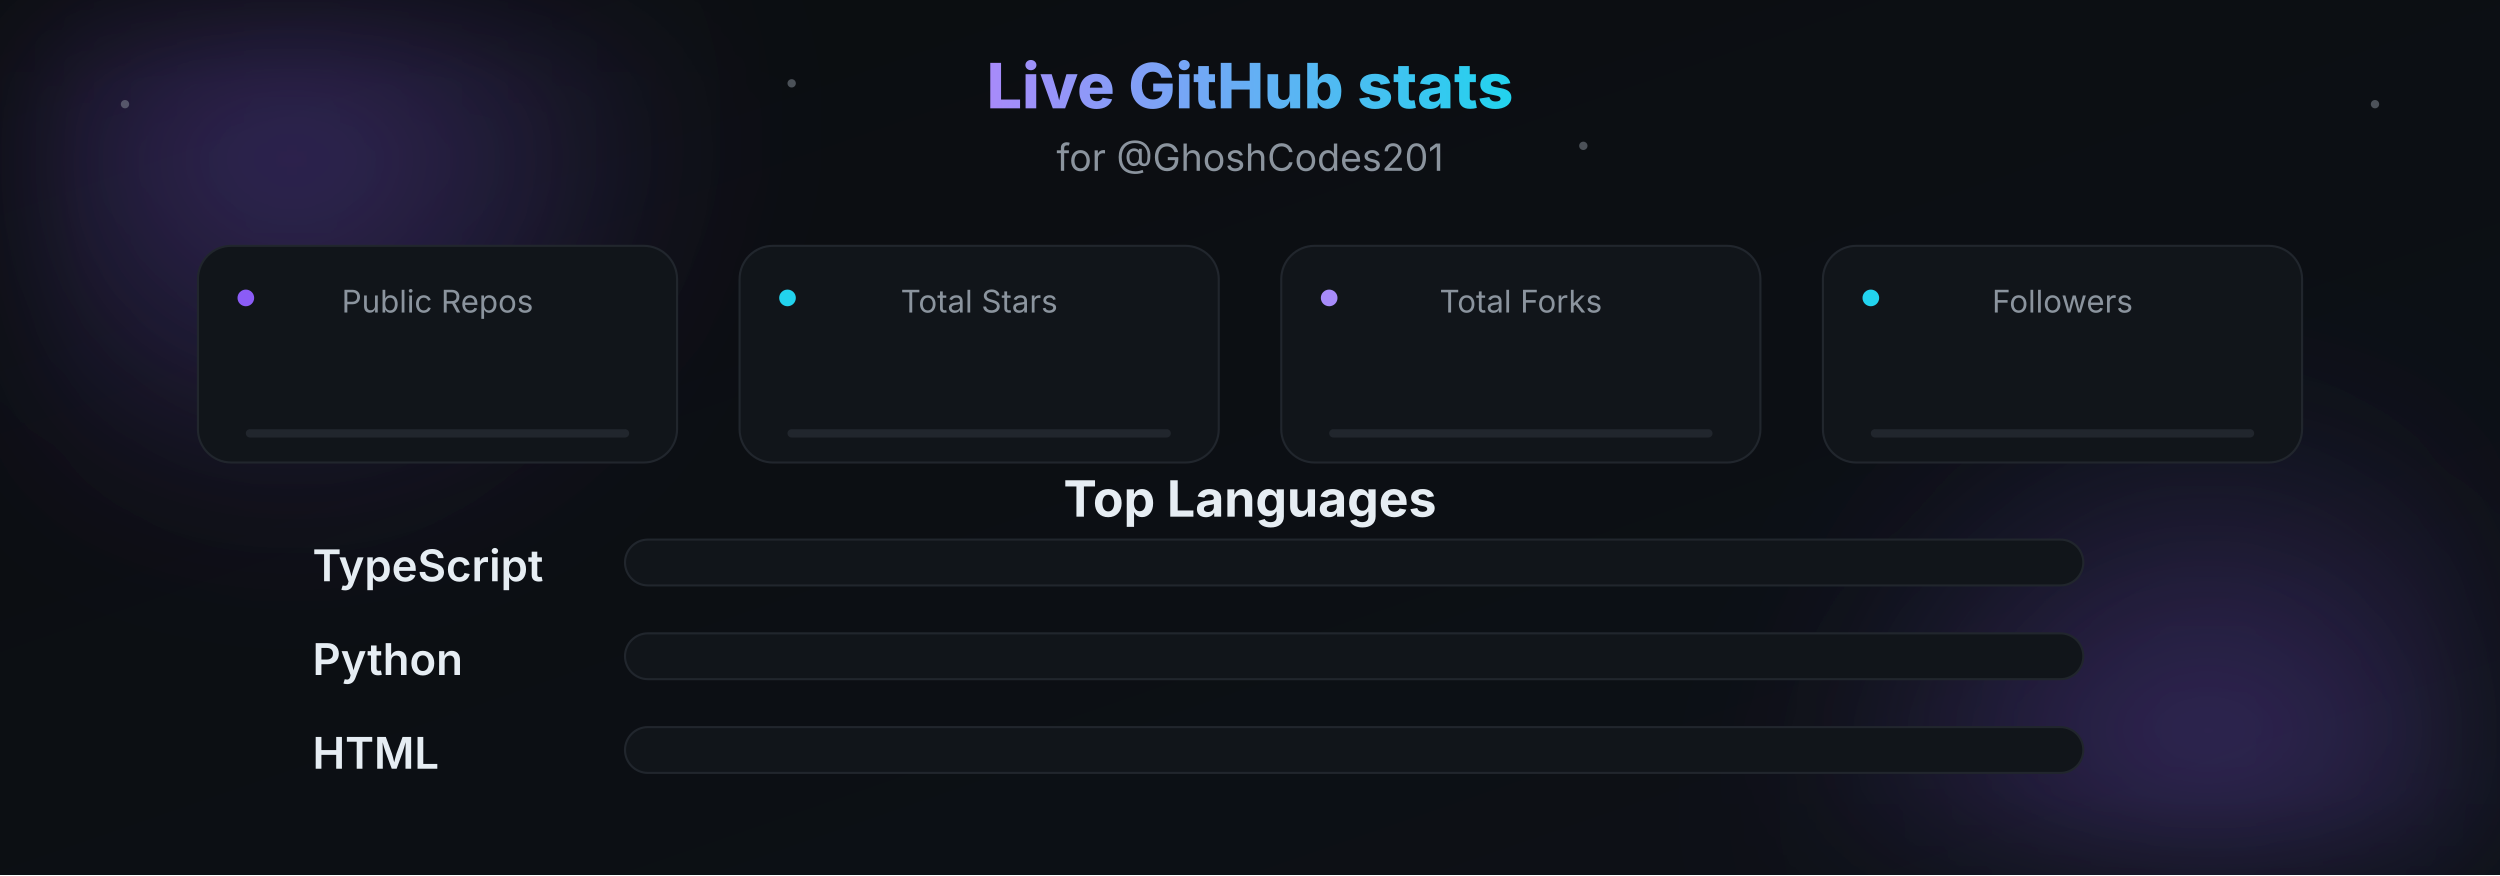
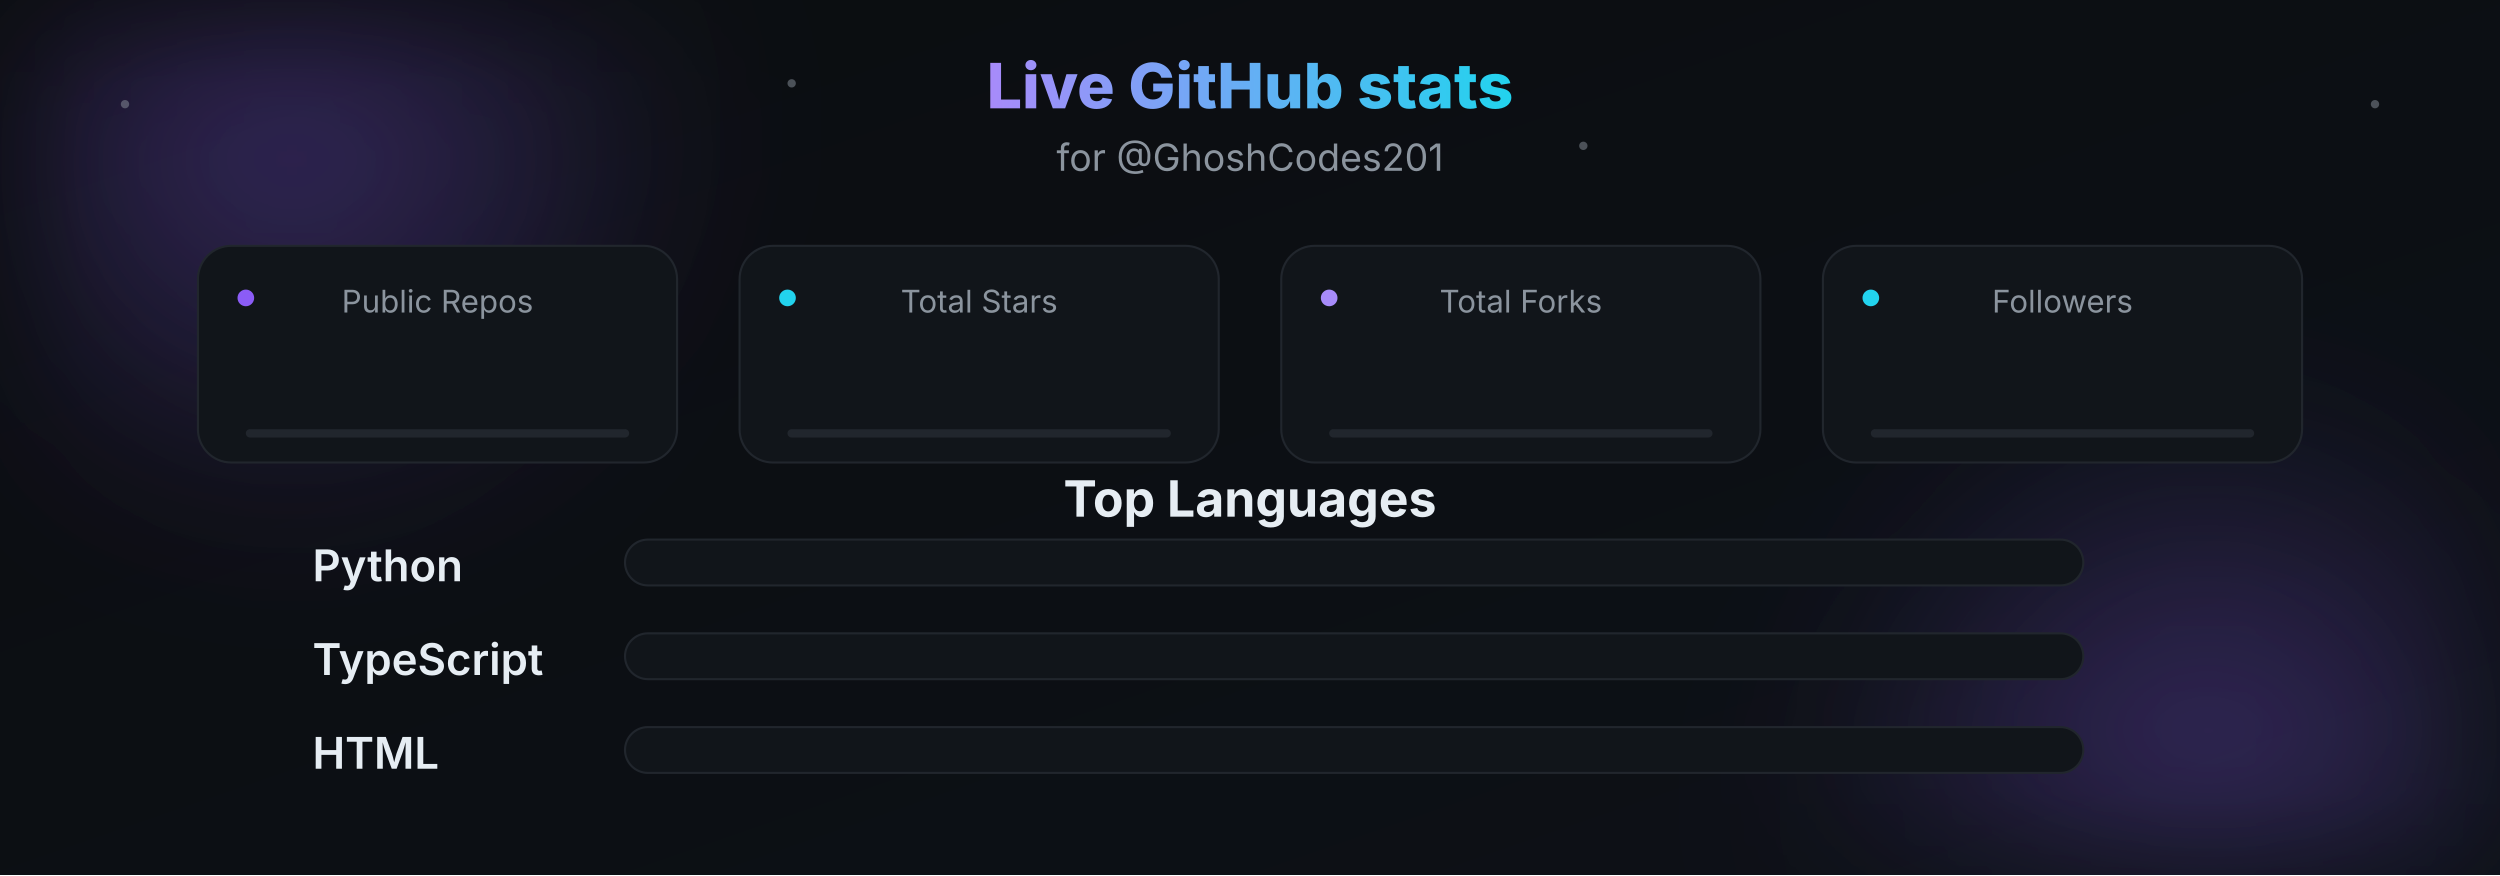
<svg xmlns="http://www.w3.org/2000/svg" viewBox="0 0 1200 420" role="img" aria-label="Live GitHub stats for GhoshCodes201" font-family="Inter, ui-sans-serif, system-ui, -apple-system, 'Segoe UI', Roboto, sans-serif">
  <defs>
    <linearGradient id="bgGrad" x1="0" y1="0" x2="1" y2="1">
      <stop offset="0" stop-color="#0b0d10" />
      <stop offset="1" stop-color="#0d1117" />
    </linearGradient>
    <linearGradient id="headGrad" x1="0" y1="0" x2="1" y2="0">
      <stop offset="0" stop-color="#a78bfa">
        <animate attributeName="stop-color" values="#a78bfa;#8b5cf6;#a78bfa" dur="5s" repeatCount="indefinite" />
      </stop>
      <stop offset="1" stop-color="#22d3ee">
        <animate attributeName="stop-color" values="#22d3ee;#a78bfa;#22d3ee" dur="5s" repeatCount="indefinite" />
      </stop>
    </linearGradient>
    <linearGradient id="langGrad" x1="0" y1="0" x2="1" y2="0">
      <stop offset="0" stop-color="#8b5cf6">
        <animate attributeName="stop-color" values="#8b5cf6;#a78bfa;#8b5cf6" dur="5s" repeatCount="indefinite" />
      </stop>
      <stop offset="1" stop-color="#22d3ee">
        <animate attributeName="stop-color" values="#22d3ee;#8b5cf6;#22d3ee" dur="5s" repeatCount="indefinite" />
      </stop>
    </linearGradient>
    <radialGradient id="glow" cx="0.5" cy="0.5" r="0.5">
      <stop offset="0" stop-color="#8b5cf6" stop-opacity="0.35">
        <animate attributeName="stop-opacity" values="0.35;0.1;0.35" dur="5s" repeatCount="indefinite" />
      </stop>
      <stop offset="1" stop-color="#8b5cf6" stop-opacity="0" />
    </radialGradient>
    <filter id="blur" x="-60%" y="-60%" width="220%" height="220%">
      <feGaussianBlur stdDeviation="42" />
    </filter>
    <clipPath id="cardClip">
      <rect width="1200" height="420" />
    </clipPath>
  </defs>
  <g clip-path="url(#cardClip)">
    <rect width="1200" height="420" fill="url(#bgGrad)" />
    <circle cx="140" cy="60" r="200" fill="url(#glow)" filter="url(#blur)" />
    <circle cx="1060" cy="380" r="200" fill="url(#glow)" filter="url(#blur)" />
    <g opacity="0.5" fill="#8b949e">
      <circle cx="60" cy="50" r="2">
        <animate attributeName="opacity" values="0.2;0.8;0.2" dur="3s" repeatCount="indefinite" />
      </circle>
      <circle cx="380" cy="40" r="2">
        <animate attributeName="opacity" values="0.2;0.8;0.2" dur="3.6s" repeatCount="indefinite" begin="0.5s" />
      </circle>
      <circle cx="760" cy="70" r="2">
        <animate attributeName="opacity" values="0.2;0.8;0.2" dur="4s" repeatCount="indefinite" begin="1s" />
      </circle>
      <circle cx="1140" cy="50" r="2">
        <animate attributeName="opacity" values="0.2;0.8;0.2" dur="3.2s" repeatCount="indefinite" begin="0.7s" />
      </circle>
    </g>
    <text x="600" y="52" text-anchor="middle" font-size="30" font-weight="800" fill="url(#headGrad)">Live GitHub stats</text>
    <text x="600" y="82" text-anchor="middle" font-size="18" fill="#8b949e">for @GhoshCodes201</text>
    <g>
      <rect x="95" y="118" width="230" height="104" rx="16" fill="#11151a" stroke="#21262d" />
      <circle cx="118" cy="143" r="4" fill="#8b5cf6">
        <animate attributeName="opacity" values="1;0.35;1" dur="2.4s" repeatCount="indefinite" />
      </circle>
      <text x="210" y="150" text-anchor="middle" font-size="15" fill="#8b949e">Public Repos</text>
      <g transform="translate(210,198)">
        <text x="0" y="0" text-anchor="middle" font-size="46" font-weight="800" fill="#e6edf3" opacity="0">0<animate attributeName="opacity" values="1;1;0;0" keyTimes="0;0.111;0.111;1" dur="1.3s" fill="freeze" />
        </text>
        <text x="0" y="0" text-anchor="middle" font-size="46" font-weight="800" fill="#e6edf3" opacity="0">1<animate attributeName="opacity" values="0;1;1;0;0;0" keyTimes="0;0.111;0.111;0.222;0.222;1" dur="1.3s" fill="freeze" />
        </text>
        <text x="0" y="0" text-anchor="middle" font-size="46" font-weight="800" fill="#e6edf3" opacity="0">2<animate attributeName="opacity" values="0;1;1;0;0;0" keyTimes="0;0.222;0.222;0.333;0.333;1" dur="1.3s" fill="freeze" />
        </text>
        <text x="0" y="0" text-anchor="middle" font-size="46" font-weight="800" fill="#e6edf3" opacity="0">3<animate attributeName="opacity" values="0;1;1;0;0;0" keyTimes="0;0.333;0.333;0.444;0.445;1" dur="1.3s" fill="freeze" />
        </text>
        <text x="0" y="0" text-anchor="middle" font-size="46" font-weight="800" fill="#e6edf3" opacity="0">4<animate attributeName="opacity" values="0;1;1;0;0;0" keyTimes="0;0.444;0.445;0.556;0.556;1" dur="1.3s" fill="freeze" />
        </text>
        <text x="0" y="0" text-anchor="middle" font-size="46" font-weight="800" fill="#e6edf3" opacity="0">5<animate attributeName="opacity" values="0;1;1;0;0;0" keyTimes="0;0.556;0.556;0.667;0.667;1" dur="1.3s" fill="freeze" />
        </text>
        <text x="0" y="0" text-anchor="middle" font-size="46" font-weight="800" fill="#e6edf3" opacity="0">6<animate attributeName="opacity" values="0;1;1;0;0;0" keyTimes="0;0.667;0.667;0.778;0.778;1" dur="1.3s" fill="freeze" />
        </text>
        <text x="0" y="0" text-anchor="middle" font-size="46" font-weight="800" fill="#e6edf3" opacity="0">7<animate attributeName="opacity" values="0;1;1;0;0;0" keyTimes="0;0.778;0.778;0.889;0.889;1" dur="1.3s" fill="freeze" />
        </text>
        <text x="0" y="0" text-anchor="middle" font-size="46" font-weight="800" fill="#e6edf3" opacity="0">8<animate attributeName="opacity" values="0;1;1;1" keyTimes="0;0.889;0.889;1" dur="1.3s" fill="freeze" />
        </text>
      </g>
      <rect x="118" y="206" width="184" height="4" rx="2" fill="#21262d" />
      <rect x="118" y="206" width="0" height="4" rx="2" fill="#8b5cf6">
        <animate attributeName="width" from="0" to="184" dur="1.3s" begin="0.6s" fill="freeze" calcMode="spline" keySplines="0.4 0 0.2 1" />
      </rect>
    </g>
    <g>
      <rect x="355" y="118" width="230" height="104" rx="16" fill="#11151a" stroke="#21262d" />
      <circle cx="378" cy="143" r="4" fill="#22d3ee">
        <animate attributeName="opacity" values="1;0.35;1" dur="2.4s" repeatCount="indefinite" />
      </circle>
      <text x="470" y="150" text-anchor="middle" font-size="15" fill="#8b949e">Total Stars</text>
      <g transform="translate(470,198)">
-         <text x="0" y="0" text-anchor="middle" font-size="46" font-weight="800" fill="#e6edf3" opacity="0">0<animate attributeName="opacity" values="1;1;0;0" keyTimes="0;0.333;0.333;1" dur="1.3s" fill="freeze" />
+         <text x="0" y="0" text-anchor="middle" font-size="46" font-weight="800" fill="#e6edf3" opacity="0">0<animate attributeName="opacity" values="1;1;0;0" keyTimes="0;0.25;0.25;1" dur="1.3s" fill="freeze" />
        </text>
-         <text x="0" y="0" text-anchor="middle" font-size="46" font-weight="800" fill="#e6edf3" opacity="0">1<animate attributeName="opacity" values="0;1;1;0;0;0" keyTimes="0;0.333;0.333;0.667;0.667;1" dur="1.3s" fill="freeze" />
+         <text x="0" y="0" text-anchor="middle" font-size="46" font-weight="800" fill="#e6edf3" opacity="0">1<animate attributeName="opacity" values="0;1;1;0;0;0" keyTimes="0;0.25;0.25;0.5;0.5;1" dur="1.3s" fill="freeze" />
        </text>
-         <text x="0" y="0" text-anchor="middle" font-size="46" font-weight="800" fill="#e6edf3" opacity="0">2<animate attributeName="opacity" values="0;1;1;1" keyTimes="0;0.667;0.667;1" dur="1.3s" fill="freeze" />
+         <text x="0" y="0" text-anchor="middle" font-size="46" font-weight="800" fill="#e6edf3" opacity="0">2<animate attributeName="opacity" values="0;1;1;0;0;0" keyTimes="0;0.5;0.5;0.75;0.75;1" dur="1.3s" fill="freeze" />
+         </text>
+         <text x="0" y="0" text-anchor="middle" font-size="46" font-weight="800" fill="#e6edf3" opacity="0">3<animate attributeName="opacity" values="0;1;1;1" keyTimes="0;0.75;0.75;1" dur="1.3s" fill="freeze" />
        </text>
      </g>
      <rect x="378" y="206" width="184" height="4" rx="2" fill="#21262d" />
      <rect x="378" y="206" width="0" height="4" rx="2" fill="#22d3ee">
        <animate attributeName="width" from="0" to="184" dur="1.3s" begin="0.6s" fill="freeze" calcMode="spline" keySplines="0.4 0 0.2 1" />
      </rect>
    </g>
    <g>
      <rect x="615" y="118" width="230" height="104" rx="16" fill="#11151a" stroke="#21262d" />
      <circle cx="638" cy="143" r="4" fill="#a78bfa">
        <animate attributeName="opacity" values="1;0.35;1" dur="2.4s" repeatCount="indefinite" />
      </circle>
      <text x="730" y="150" text-anchor="middle" font-size="15" fill="#8b949e">Total Forks</text>
      <g transform="translate(730,198)">
        <text x="0" y="0" text-anchor="middle" font-size="46" font-weight="800" fill="#e6edf3" opacity="0">0<animate attributeName="opacity" values="1;1;0;0" keyTimes="0;0.5;0.5;1" dur="1.3s" fill="freeze" />
        </text>
        <text x="0" y="0" text-anchor="middle" font-size="46" font-weight="800" fill="#e6edf3" opacity="0">1<animate attributeName="opacity" values="0;1;1;1" keyTimes="0;0.5;0.5;1" dur="1.3s" fill="freeze" />
        </text>
      </g>
      <rect x="638" y="206" width="184" height="4" rx="2" fill="#21262d" />
      <rect x="638" y="206" width="0" height="4" rx="2" fill="#a78bfa">
        <animate attributeName="width" from="0" to="184" dur="1.3s" begin="0.6s" fill="freeze" calcMode="spline" keySplines="0.4 0 0.2 1" />
      </rect>
    </g>
    <g>
      <rect x="875" y="118" width="230" height="104" rx="16" fill="#11151a" stroke="#21262d" />
      <circle cx="898" cy="143" r="4" fill="#22d3ee">
        <animate attributeName="opacity" values="1;0.35;1" dur="2.4s" repeatCount="indefinite" />
      </circle>
      <text x="990" y="150" text-anchor="middle" font-size="15" fill="#8b949e">Followers</text>
      <g transform="translate(990,198)">
        <text x="0" y="0" text-anchor="middle" font-size="46" font-weight="800" fill="#e6edf3" opacity="0">0<animate attributeName="opacity" values="1;1;0;0" keyTimes="0;0.143;0.143;1" dur="1.3s" fill="freeze" />
        </text>
        <text x="0" y="0" text-anchor="middle" font-size="46" font-weight="800" fill="#e6edf3" opacity="0">1<animate attributeName="opacity" values="0;1;1;0;0;0" keyTimes="0;0.143;0.143;0.286;0.286;1" dur="1.3s" fill="freeze" />
        </text>
        <text x="0" y="0" text-anchor="middle" font-size="46" font-weight="800" fill="#e6edf3" opacity="0">2<animate attributeName="opacity" values="0;1;1;0;0;0" keyTimes="0;0.286;0.286;0.429;0.429;1" dur="1.3s" fill="freeze" />
        </text>
        <text x="0" y="0" text-anchor="middle" font-size="46" font-weight="800" fill="#e6edf3" opacity="0">3<animate attributeName="opacity" values="0;1;1;0;0;0" keyTimes="0;0.429;0.429;0.571;0.572;1" dur="1.3s" fill="freeze" />
        </text>
        <text x="0" y="0" text-anchor="middle" font-size="46" font-weight="800" fill="#e6edf3" opacity="0">4<animate attributeName="opacity" values="0;1;1;0;0;0" keyTimes="0;0.571;0.572;0.714;0.714;1" dur="1.3s" fill="freeze" />
        </text>
        <text x="0" y="0" text-anchor="middle" font-size="46" font-weight="800" fill="#e6edf3" opacity="0">5<animate attributeName="opacity" values="0;1;1;0;0;0" keyTimes="0;0.714;0.714;0.857;0.857;1" dur="1.3s" fill="freeze" />
        </text>
        <text x="0" y="0" text-anchor="middle" font-size="46" font-weight="800" fill="#e6edf3" opacity="0">6<animate attributeName="opacity" values="0;1;1;1" keyTimes="0;0.857;0.857;1" dur="1.3s" fill="freeze" />
        </text>
      </g>
      <rect x="898" y="206" width="184" height="4" rx="2" fill="#21262d" />
      <rect x="898" y="206" width="0" height="4" rx="2" fill="#22d3ee">
        <animate attributeName="width" from="0" to="184" dur="1.3s" begin="0.6s" fill="freeze" calcMode="spline" keySplines="0.4 0 0.2 1" />
      </rect>
    </g>
    <text x="600" y="248" text-anchor="middle" font-size="24" font-weight="700" fill="#e6edf3">Top Languages</text>
-     <text x="150" y="279" font-size="21" font-weight="600" fill="#e6edf3">TypeScript</text>
+     <text x="150" y="279" font-size="21" font-weight="600" fill="#e6edf3">Python</text>
    <text x="1070" y="279" font-size="20" font-family="ui-monospace, SFMono-Regular, Menlo, monospace" fill="#22d3ee" text-anchor="end" opacity="0">
-       <animate attributeName="opacity" values="0;1" dur="0.4s" begin="1.4s" fill="freeze" />40%
+       <animate attributeName="opacity" values="0;1" dur="0.4s" begin="1.4s" fill="freeze" />60%
  </text>
    <rect x="300" y="259" width="700" height="22" rx="11" fill="#11151a" stroke="#21262d" />
    <rect x="300" y="259" width="0" height="22" rx="11" fill="url(#langGrad)">
-       <animate attributeName="width" from="0" to="280.0" dur="1.1s" begin="0.7s" fill="freeze" calcMode="spline" keySplines="0.4 0 0.2 1" />
+       <animate attributeName="width" from="0" to="420.0" dur="1.1s" begin="0.7s" fill="freeze" calcMode="spline" keySplines="0.4 0 0.2 1" />
    </rect>
-     <text x="150" y="324" font-size="21" font-weight="600" fill="#e6edf3">Python</text>
+     <text x="150" y="324" font-size="21" font-weight="600" fill="#e6edf3">TypeScript</text>
    <text x="1070" y="324" font-size="20" font-family="ui-monospace, SFMono-Regular, Menlo, monospace" fill="#22d3ee" text-anchor="end" opacity="0">
-       <animate attributeName="opacity" values="0;1" dur="0.4s" begin="1.85s" fill="freeze" />40%
+       <animate attributeName="opacity" values="0;1" dur="0.4s" begin="1.85s" fill="freeze" />20%
  </text>
    <rect x="300" y="304" width="700" height="22" rx="11" fill="#11151a" stroke="#21262d" />
    <rect x="300" y="304" width="0" height="22" rx="11" fill="url(#langGrad)">
-       <animate attributeName="width" from="0" to="280.0" dur="1.1s" begin="1.15s" fill="freeze" calcMode="spline" keySplines="0.4 0 0.2 1" />
+       <animate attributeName="width" from="0" to="140.0" dur="1.1s" begin="1.15s" fill="freeze" calcMode="spline" keySplines="0.4 0 0.2 1" />
    </rect>
    <text x="150" y="369" font-size="21" font-weight="600" fill="#e6edf3">HTML</text>
    <text x="1070" y="369" font-size="20" font-family="ui-monospace, SFMono-Regular, Menlo, monospace" fill="#22d3ee" text-anchor="end" opacity="0">
      <animate attributeName="opacity" values="0;1" dur="0.4s" begin="2.3s" fill="freeze" />20%
  </text>
    <rect x="300" y="349" width="700" height="22" rx="11" fill="#11151a" stroke="#21262d" />
    <rect x="300" y="349" width="0" height="22" rx="11" fill="url(#langGrad)">
      <animate attributeName="width" from="0" to="140.0" dur="1.1s" begin="1.6s" fill="freeze" calcMode="spline" keySplines="0.4 0 0.2 1" />
    </rect>
    <text x="150" y="402" font-size="13" fill="#8b949e" opacity="0">
      <animate attributeName="opacity" values="0;0.8" dur="1s" begin="3s" fill="freeze" />
-       auto-refreshed weekly via GitHub Actions · 2026-08-10 05:43 UTC
+       auto-refreshed weekly via GitHub Actions · 2026-08-17 04:57 UTC
    </text>
  </g>
</svg>
